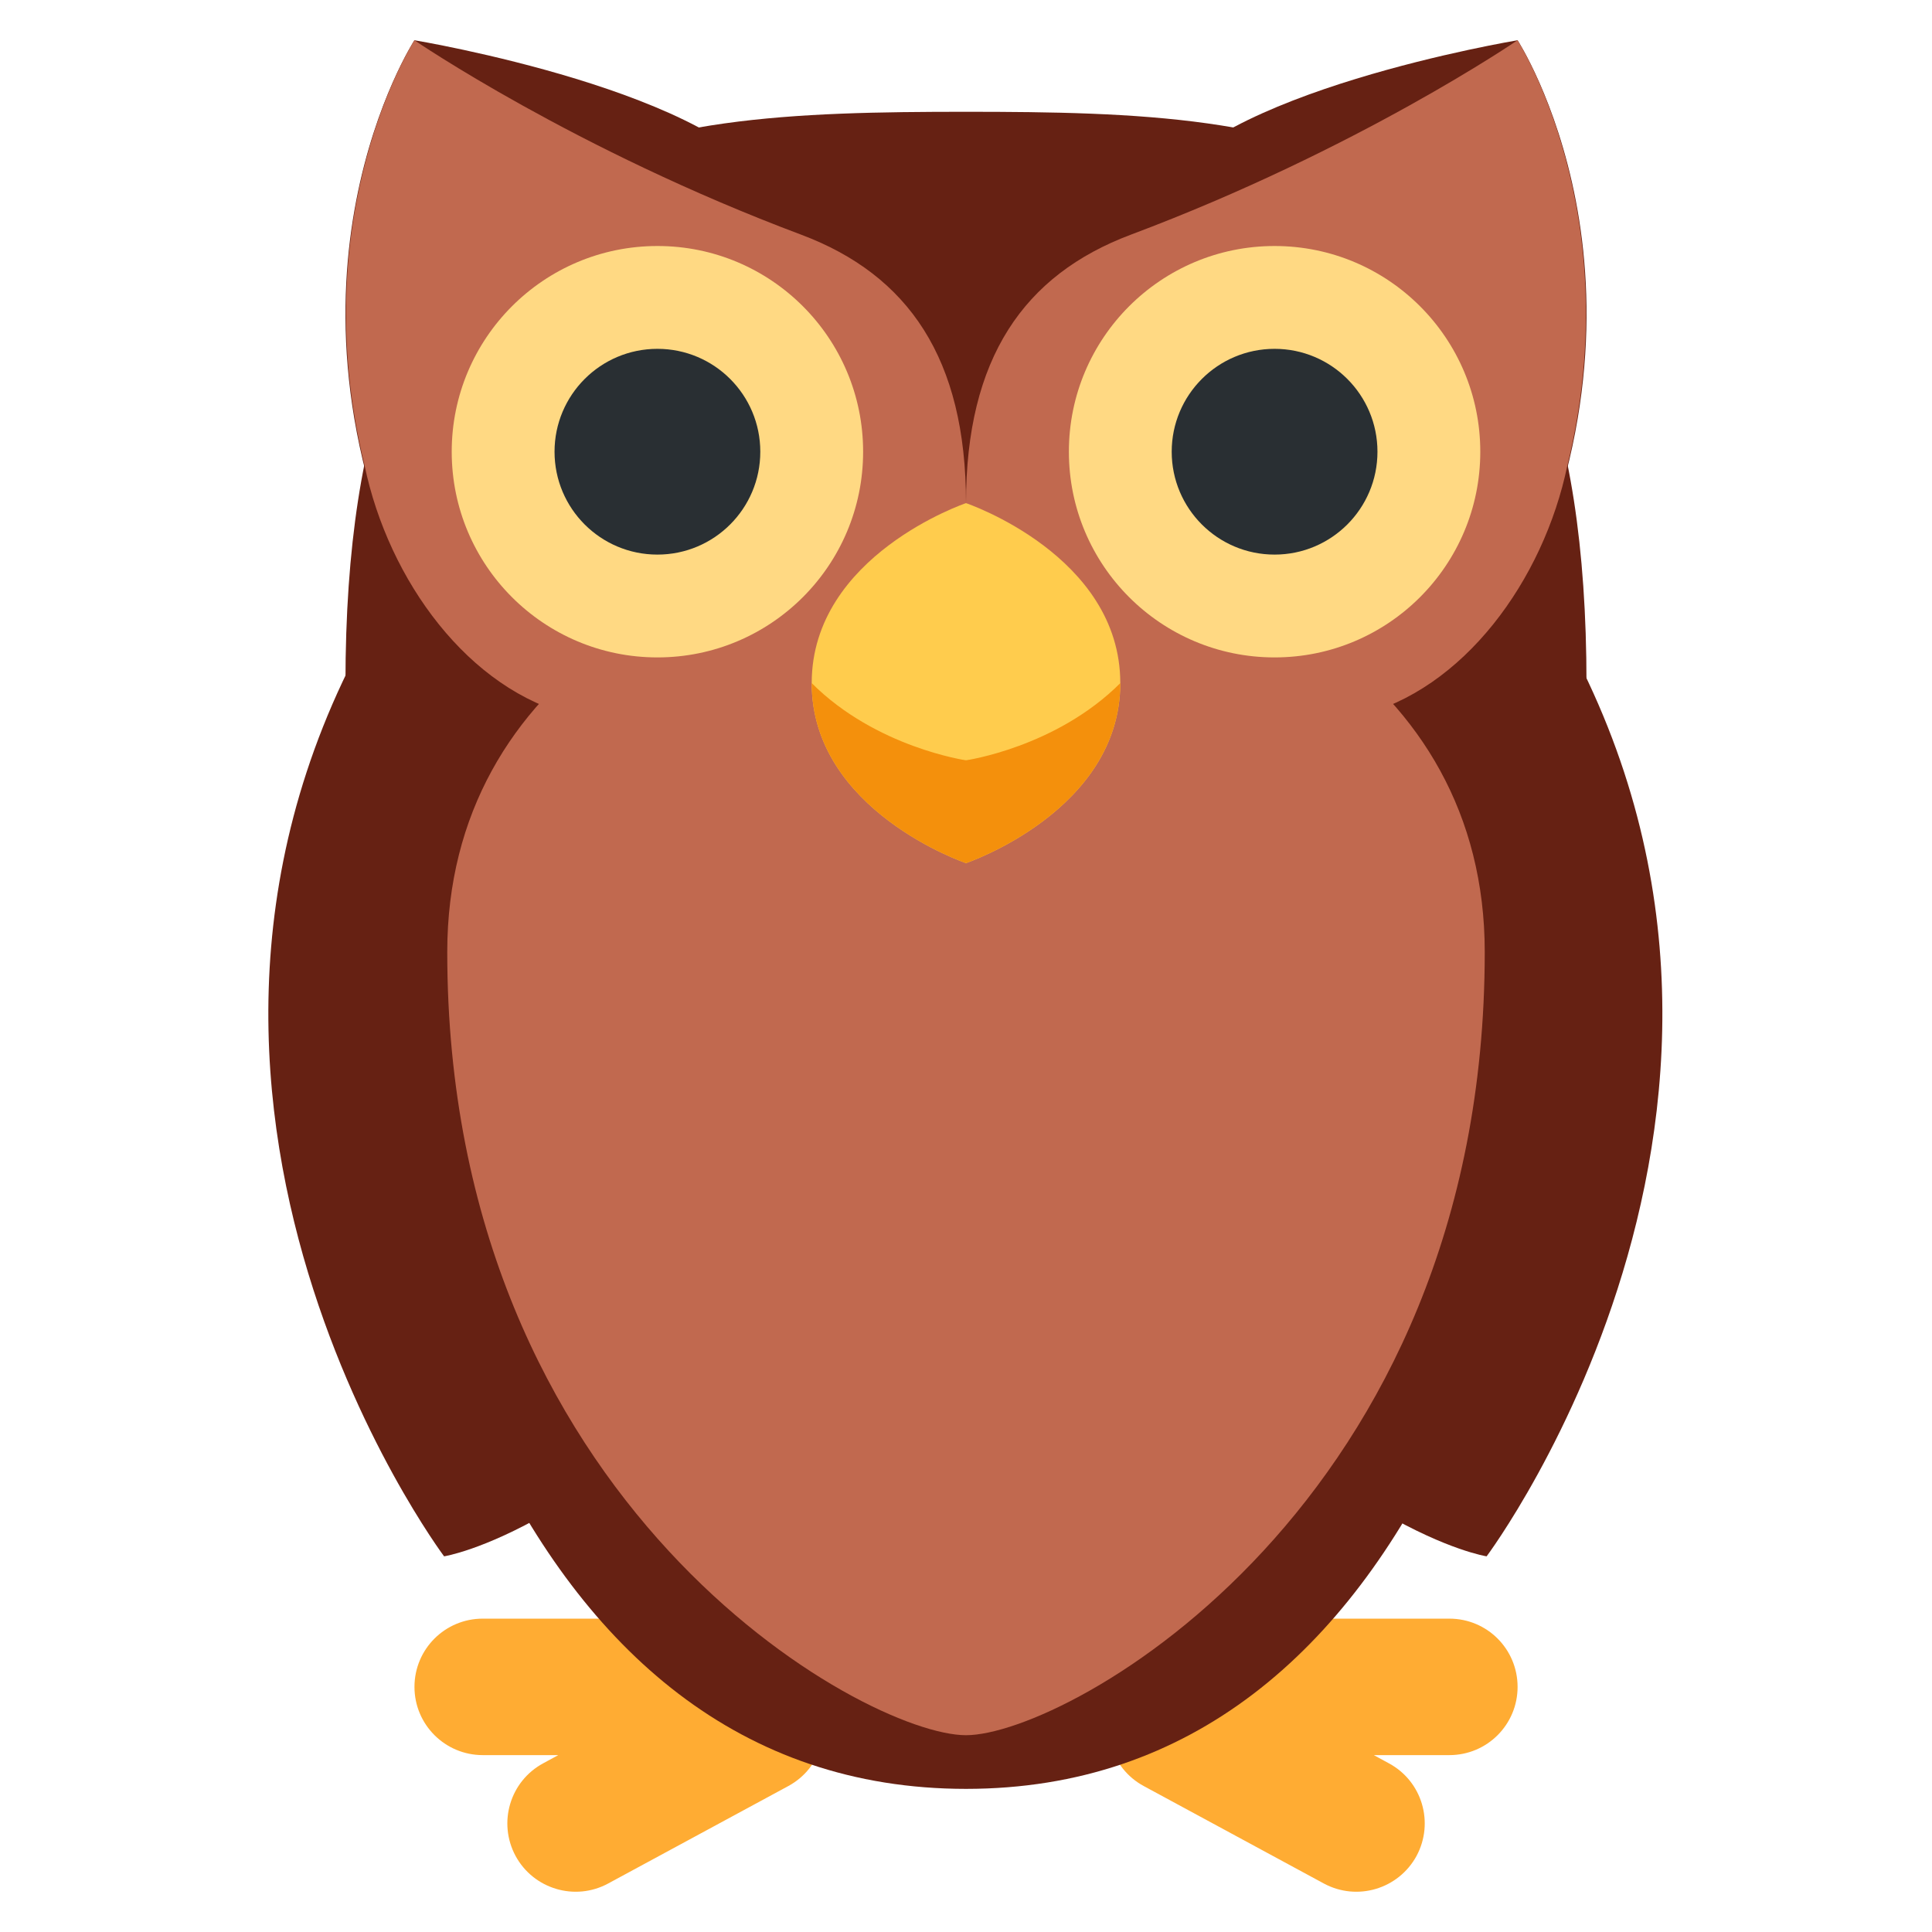
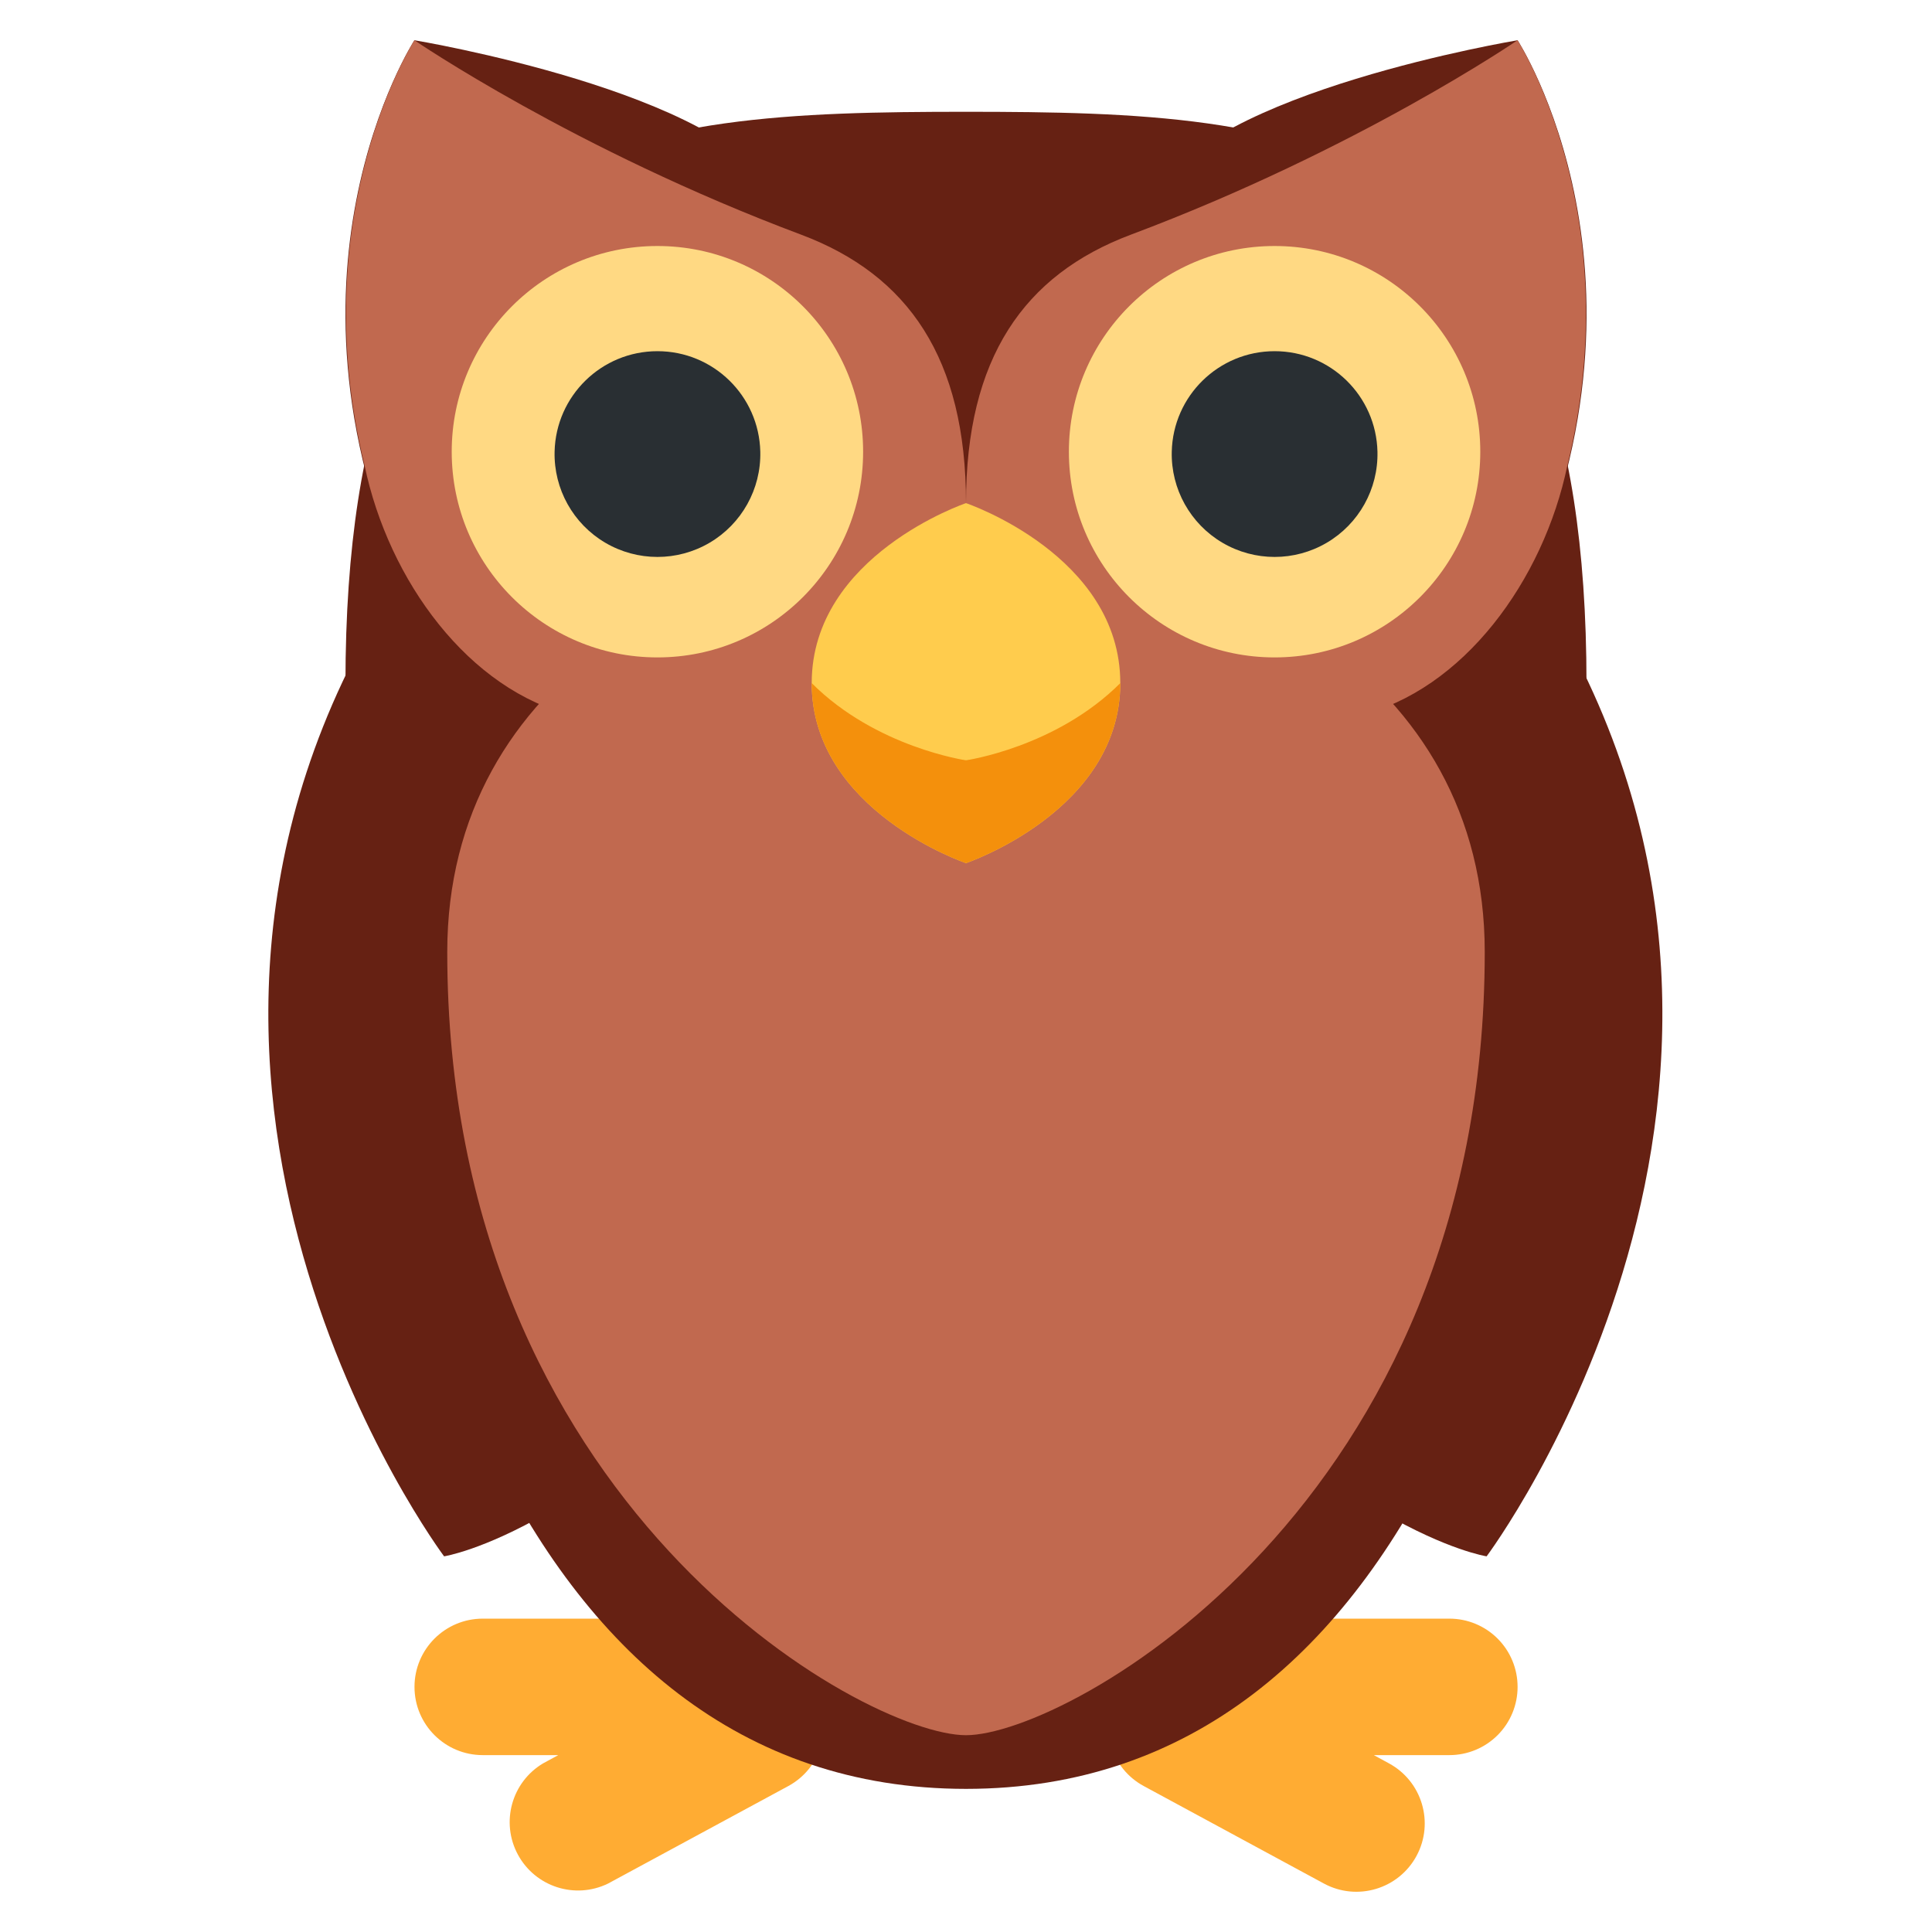
<svg xmlns="http://www.w3.org/2000/svg" viewBox="0 0 36 36">
-   <path fill="#662113" d="M7.317 11c-5.723 9.083.958 18 .958 18s2.874-.442 6.875-5.2c4-4.758-7.833-12.8-7.833-12.8zm21.342 0c5.723 9.083-.958 18-.958 18s-2.874-.442-6.875-5.2C16.825 19.042 28.659 11 28.659 11z" />
-   <path fill="#FFAC33" d="M15.203 31.557c-.123-.229-.317-.384-.531-.496-2.032-2.172-.589-4.717-.589-4.717 0-.703 1.271-2.544 0-2.544l-1.272 1.272c-1.272 1.271-1.272 5.089-1.272 5.089H8.995c-.703 0-1.272.568-1.272 1.272 0 .701.569 1.271 1.272 1.271h1.408l-.282.153c-.618.334-.848 1.105-.514 1.726.334.616 1.106.848 1.724.514l3.357-1.816c.619-.334.846-1.105.515-1.724zm5.596 0c.123-.229.317-.384.53-.496 2.033-2.172.589-4.717.589-4.717 0-.703-1.271-2.544 0-2.544l1.272 1.272c1.273 1.271 1.273 5.089 1.273 5.089h2.544c.704 0 1.271.568 1.271 1.272 0 .701-.566 1.271-1.271 1.271h-1.408l.281.153c.62.334.848 1.105.515 1.726-.336.616-1.105.848-1.726.514l-3.356-1.816c-.619-.334-.847-1.105-.514-1.724z" />
-   <path fill="#662113" d="M28.278 11.292c2.891-6.092 0-10.542 0-10.542s-5.781.959-6.744 2.875c-1.219 2.424 6.744 7.667 6.744 7.667z" />
-   <path fill="#662113" d="M29.562 12.738c0 10.297-3.152 20.595-11.562 20.595-8.409 0-11.563-10.298-11.563-20.595C6.437 2.44 11.614 2.083 18 2.083c6.387 0 11.562.357 11.562 10.655z" />
-   <path fill="#C1694F" d="M27.666 17.738c0 10.297-7.774 14.595-9.666 14.595s-9.666-4.298-9.666-14.595c0-10.298 19.332-10.298 19.332 0z" />
-   <path fill="#662113" d="M7.722 11.292C4.831 5.2 7.722.75 7.722.75s5.782.959 6.746 2.875c1.218 2.424-6.746 7.667-6.746 7.667z" />
-   <path fill="#C1694F" d="M14.929 4.373C10.702 2.789 7.722.75 7.722.75s-2.076 3.221-.928 7.926c.446 2.137 1.94 4.195 3.904 4.662 2.637.627 7.302-.049 7.302-3.963 0-2.695-1.074-4.252-3.071-5.002zm6.142 0C25.298 2.789 28.277.75 28.277.75s2.076 3.221.928 7.926c-.445 2.137-1.939 4.195-3.902 4.662-2.638.627-7.303-.049-7.303-3.963 0-2.695 1.074-4.252 3.071-5.002z" />
-   <path fill="#FFD983" d="M16.083 8.417c0 2.117-1.716 3.833-3.833 3.833s-3.833-1.716-3.833-3.833 1.717-3.833 3.833-3.833c2.117-.001 3.833 1.716 3.833 3.833zm11.5 0c0 2.117-1.716 3.833-3.833 3.833s-3.833-1.716-3.833-3.833 1.716-3.833 3.833-3.833 3.833 1.716 3.833 3.833z" />
-   <path fill="#292F33" d="M14.167 8.417c0 1.059-.858 1.917-1.917 1.917s-1.917-.858-1.917-1.917c0-1.058.858-1.917 1.917-1.917s1.917.858 1.917 1.917zm11.5 0c0 1.059-.858 1.917-1.917 1.917s-1.917-.858-1.917-1.917c0-1.058.858-1.917 1.917-1.917s1.917.858 1.917 1.917z" />
-   <path fill="#FFCC4D" d="M20.875 12.729c0 2.382-2.875 3.354-2.875 3.354s-2.875-.973-2.875-3.354S18 9.375 18 9.375s2.875.972 2.875 3.354z" />
-   <path fill="#F4900C" d="M20.875 12.729c0 2.382-2.875 3.354-2.875 3.354s-2.875-.973-2.875-3.354C16.323 13.927 18 14.167 18 14.167s1.677-.24 2.875-1.438z" />
+   <path fill="#662113" d="M7.317 11c-5.723 9.083.958 18 .958 18s2.874-.442 6.875-5.2S7.317 11 7.317 11m21.342 0c5.723 9.083-.958 18-.958 18s-2.874-.442-6.875-5.2S28.659 11 28.659 11" />
+   <path fill="#ffac33" d="M15.203 31.557a1.2 1.2 0 0 0-.531-.496c-2.032-2.172-.589-4.717-.589-4.717 0-.703 1.271-2.544 0-2.544l-1.272 1.272c-1.272 1.271-1.272 5.089-1.272 5.089H8.995a1.27 1.27 0 1 0 0 2.543h1.408l-.282.153a1.274 1.274 0 0 0 1.21 2.24l3.357-1.816a1.274 1.274 0 0 0 .515-1.724m5.596 0c.123-.229.317-.384.53-.496 2.033-2.172.589-4.717.589-4.717 0-.703-1.271-2.544 0-2.544l1.272 1.272c1.273 1.271 1.273 5.089 1.273 5.089h2.544a1.27 1.27 0 0 1 1.271 1.272 1.27 1.27 0 0 1-1.271 1.271h-1.408l.281.153a1.273 1.273 0 1 1-1.211 2.24l-3.356-1.816a1.27 1.27 0 0 1-.514-1.724" />
+   <path fill="#662113" d="M28.278 11.292c2.891-6.092 0-10.542 0-10.542s-5.781.959-6.744 2.875c-1.219 2.424 6.744 7.667 6.744 7.667" />
+   <path fill="#662113" d="M29.562 12.738c0 10.297-3.152 20.595-11.562 20.595S6.437 23.035 6.437 12.738C6.437 2.44 11.614 2.083 18 2.083s11.562.357 11.562 10.655" />
+   <path fill="#c1694f" d="M27.666 17.738c0 10.297-7.774 14.595-9.666 14.595s-9.666-4.298-9.666-14.595 19.332-10.298 19.332 0" />
+   <path fill="#662113" d="M7.722 11.292C4.831 5.2 7.722.75 7.722.75s5.782.959 6.746 2.875c1.218 2.424-6.746 7.667-6.746 7.667" />
+   <path fill="#c1694f" d="M14.929 4.373C10.702 2.789 7.722.75 7.722.75s-2.076 3.221-.928 7.926c.446 2.137 1.94 4.195 3.904 4.662 2.637.627 7.302-.049 7.302-3.963 0-2.695-1.074-4.252-3.071-5.002m6.142 0C25.298 2.789 28.277.75 28.277.75s2.076 3.221.928 7.926c-.445 2.137-1.939 4.195-3.902 4.662-2.638.627-7.303-.049-7.303-3.963 0-2.695 1.074-4.252 3.071-5.002" />
+   <path fill="#ffd983" d="M16.083 8.417a3.833 3.833 0 1 1-7.666 0 3.833 3.833 0 0 1 7.666 0m11.5 0a3.833 3.833 0 1 1-7.666 0 3.833 3.833 0 0 1 7.666 0" />
+   <path fill="#292f33" d="M14.167 8.417a1.917 1.917 0 1 1-3.833 0 1.917 1.917 0 0 1 3.833 0m11.5 0a1.917 1.917 0 1 1-3.833 0 1.917 1.917 0 0 1 3.833 0" />
+   <path fill="#ffcc4d" d="M20.875 12.729c0 2.382-2.875 3.354-2.875 3.354s-2.875-.973-2.875-3.354S18 9.375 18 9.375s2.875.972 2.875 3.354" />
+   <path fill="#f4900c" d="M20.875 12.729c0 2.382-2.875 3.354-2.875 3.354s-2.875-.973-2.875-3.354C16.323 13.927 18 14.167 18 14.167s1.677-.24 2.875-1.438" />
</svg>
